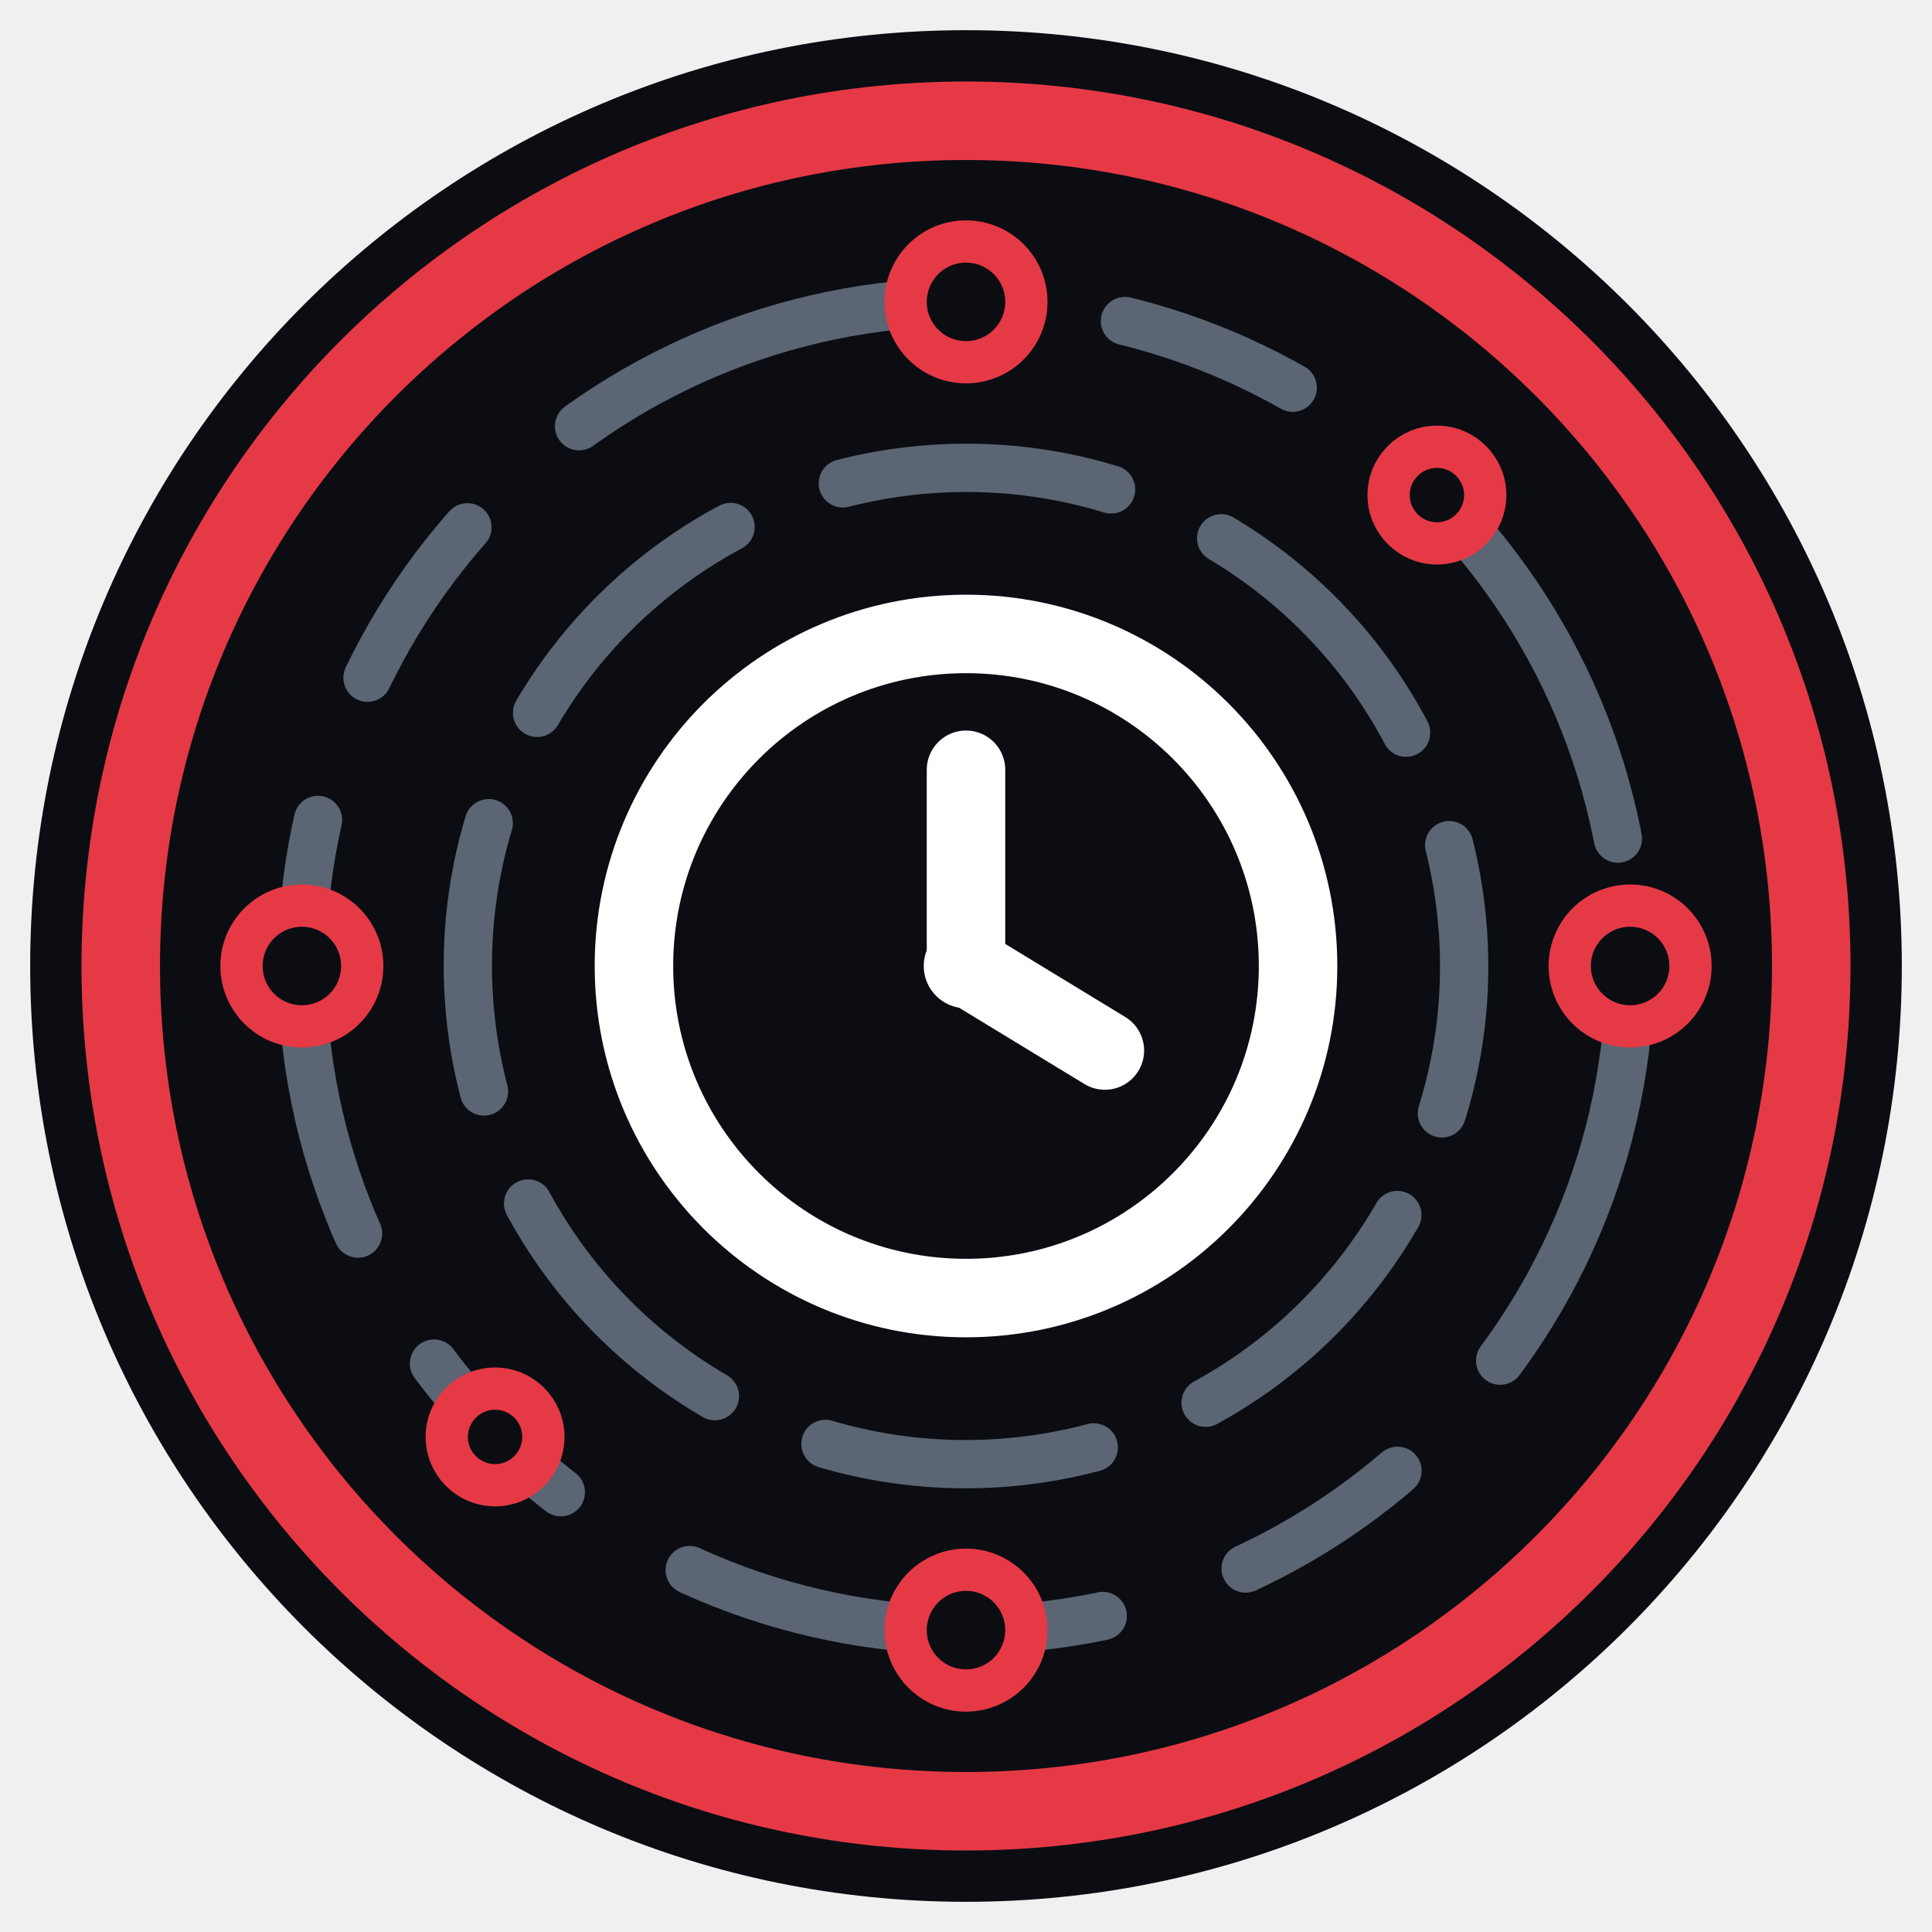
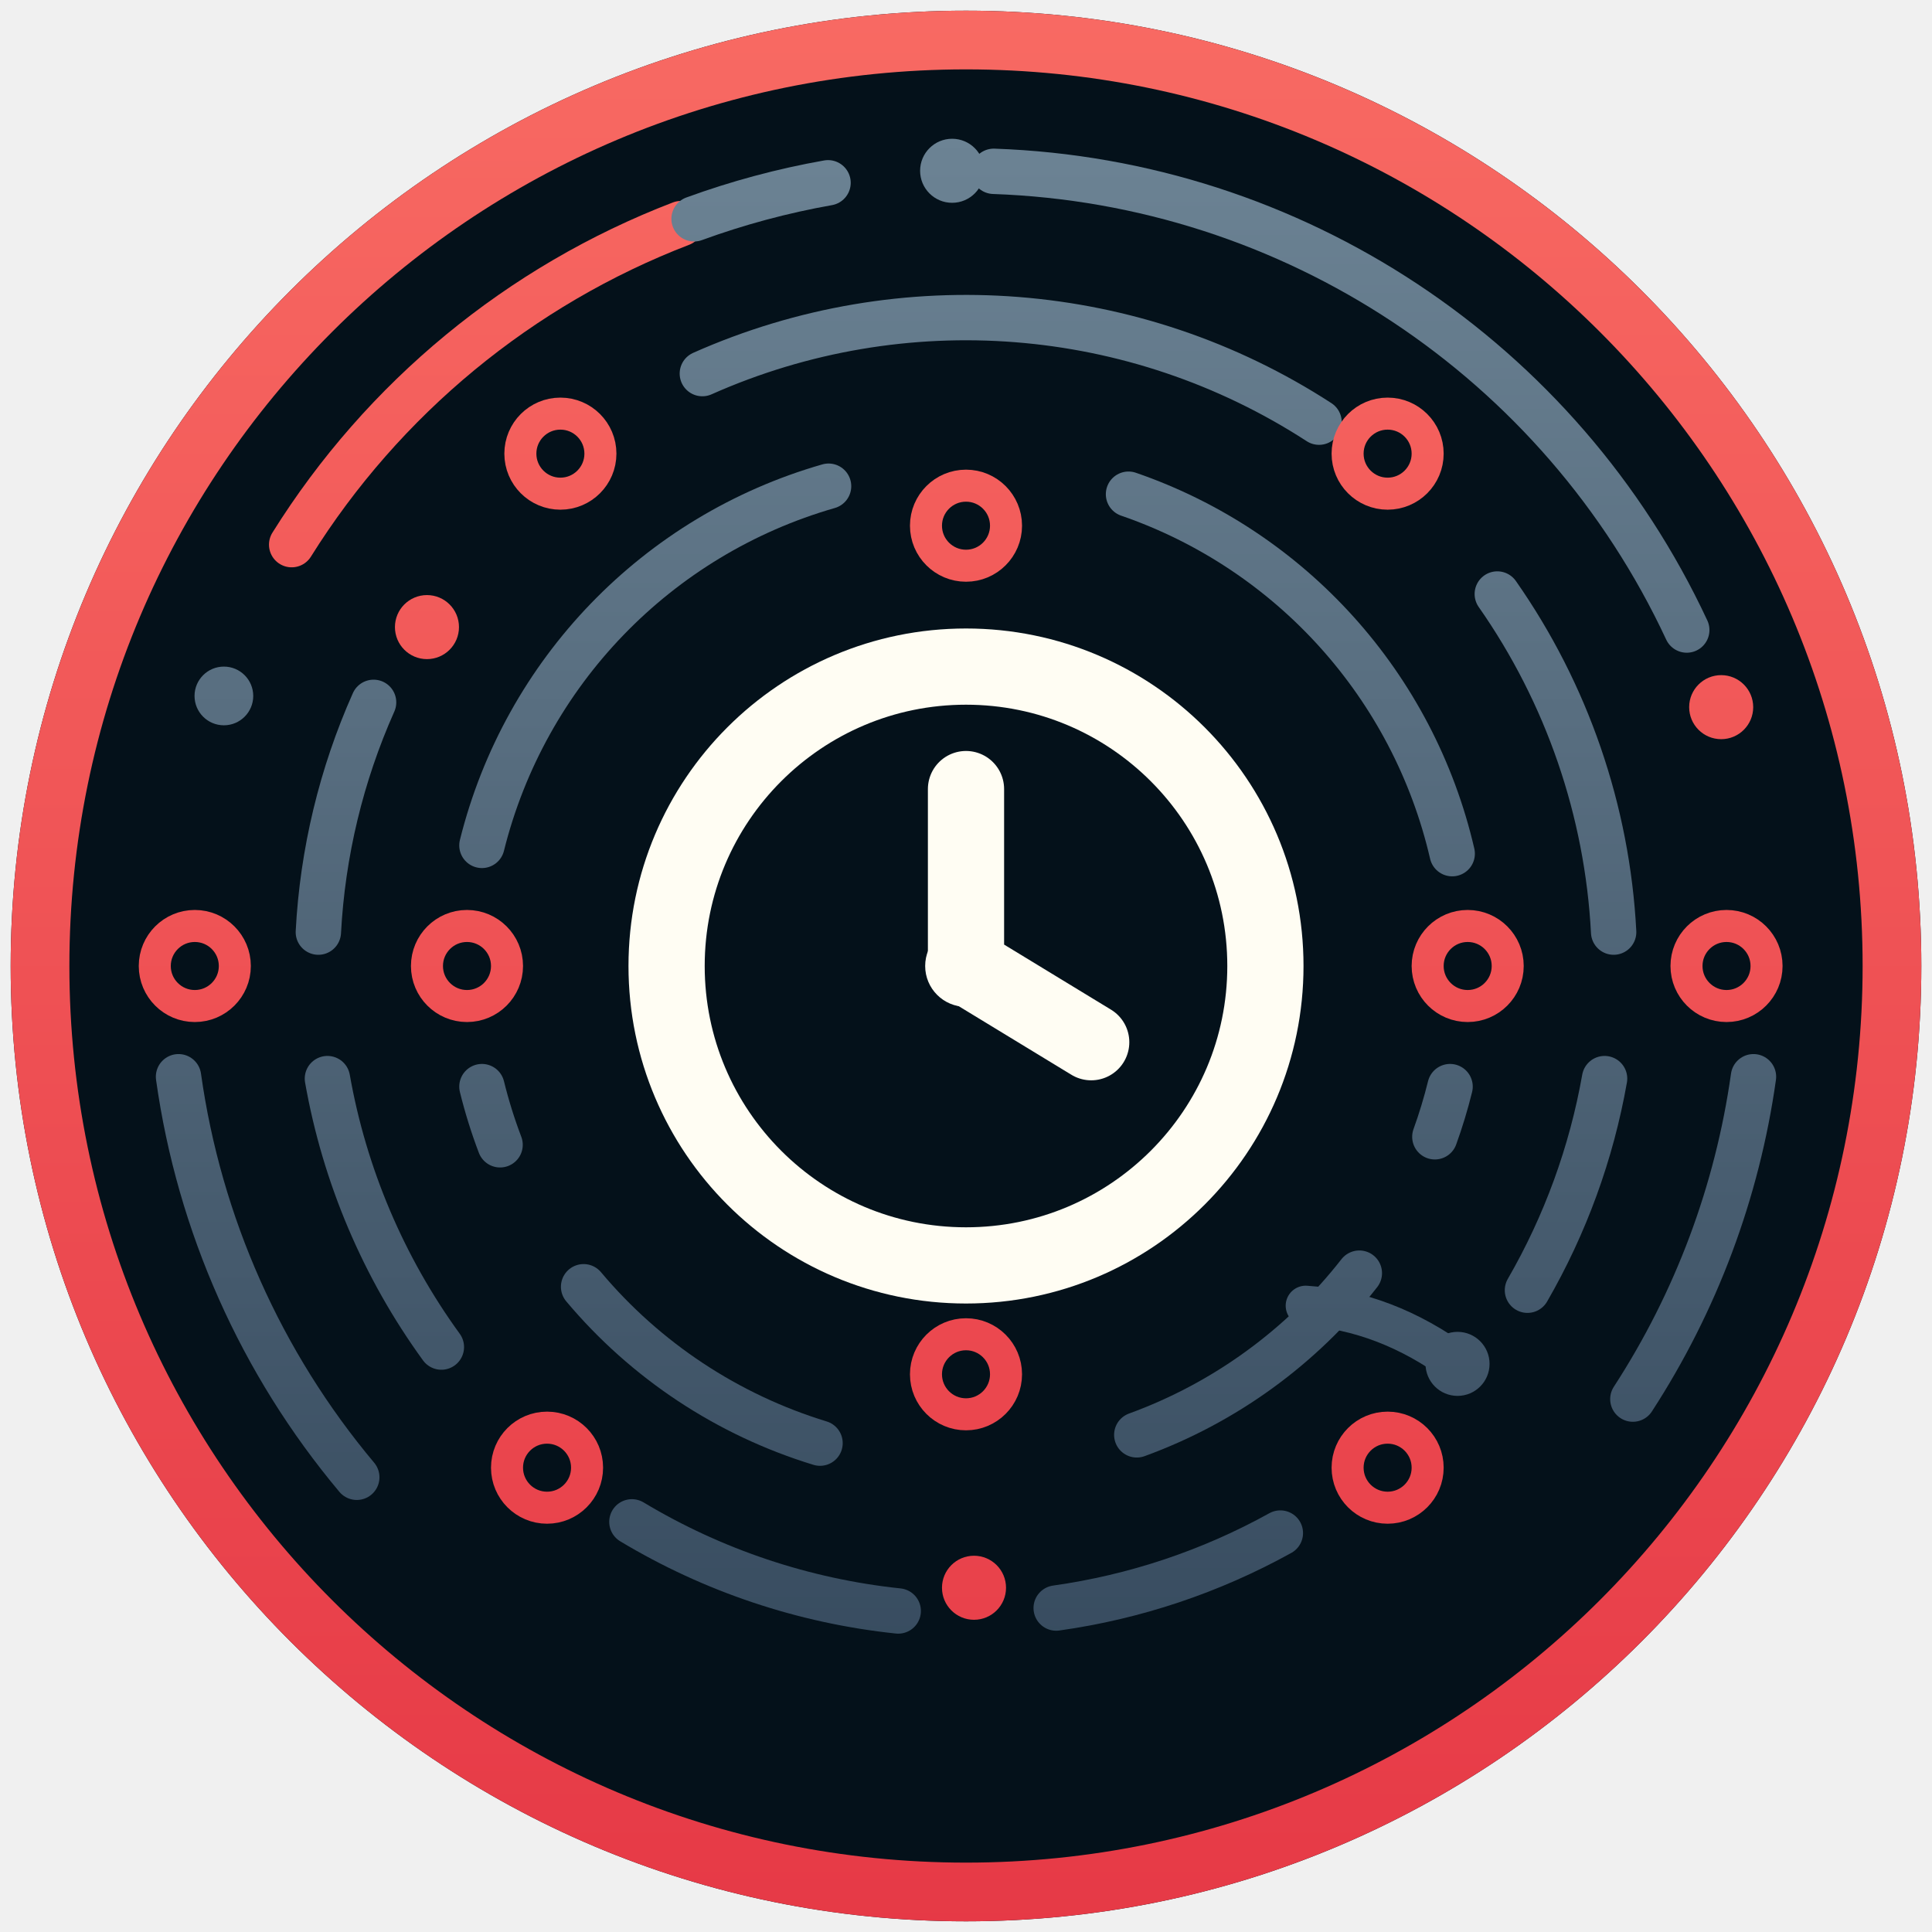
- <svg xmlns="http://www.w3.org/2000/svg" viewBox="0 0 64 64">
-   <circle cx="32" cy="32" r="31" fill="#0b0d12" />
-   <circle cx="32" cy="32" r="28" fill="none" stroke="#e63946" stroke-width="2.6" />
-   <circle cx="32" cy="32" r="22" fill="none" stroke="#5b6573" stroke-width="1.6" stroke-dasharray="14 5 6 5" stroke-linecap="round" />
-   <circle cx="32" cy="32" r="16.5" fill="none" stroke="#5b6573" stroke-width="1.6" stroke-dasharray="9 4" stroke-linecap="round" transform="rotate(30 32 32)" />
-   <g fill="#0b0d12" stroke="#e63946" stroke-width="1.4">
-     <circle cx="32" cy="10" r="2" />
-     <circle cx="54" cy="32" r="2" />
-     <circle cx="32" cy="54" r="2" />
-     <circle cx="10" cy="32" r="2" />
-     <circle cx="47.6" cy="16.4" r="1.6" />
-     <circle cx="16.4" cy="47.6" r="1.6" />
+ <svg xmlns="http://www.w3.org/2000/svg" viewBox="150 150 724 724">
+   <defs>
+     <linearGradient id="verm" gradientUnits="userSpaceOnUse" x1="0" y1="150" x2="0" y2="874">
+       <stop offset="0" stop-color="#f86a63" />
+       <stop offset="1" stop-color="#e63946" />
+     </linearGradient>
+     <linearGradient id="cinza" gradientUnits="userSpaceOnUse" x1="0" y1="200" x2="0" y2="830">
+       <stop offset="0" stop-color="#6c8394" />
+       <stop offset="1" stop-color="#32465a" />
+     </linearGradient>
+   </defs>
+   <circle cx="512" cy="512" r="358" fill="#04111a" />
+   <circle cx="512" cy="512" r="347" fill="none" stroke="url(#verm)" stroke-width="22" />
+   <g fill="none" stroke-linecap="round">
+     <path d="M259.3 354.1A298 298 0 0 1 405.2 233.8" stroke="url(#verm)" stroke-width="17" />
+     <path d="M410.1 232.0A298 298 0 0 1 460.3 218.5" stroke="url(#cinza)" stroke-width="17" />
+     <path d="M522.4 214.2A298 298 0 0 1 782.1 386.1" stroke="url(#cinza)" stroke-width="17" />
+     <path d="M807.1 553.5A298 298 0 0 1 761.9 674.3" stroke="url(#cinza)" stroke-width="17" />
+     <path d="M283.7 703.6A298 298 0 0 1 216.9 553.5" stroke="url(#cinza)" stroke-width="17" />
+     <path d="M269.3 499.3A243 243 0 0 1 290.0 413.2" stroke="url(#cinza)" stroke-width="17" />
+     <path d="M413.2 290.0A243 243 0 0 1 644.3 308.2" stroke="url(#cinza)" stroke-width="17" />
+     <path d="M711.1 372.6A243 243 0 0 1 754.7 499.3" stroke="url(#cinza)" stroke-width="17" />
+     <path d="M751.3 554.2A243 243 0 0 1 722.4 633.5" stroke="url(#cinza)" stroke-width="17" />
+     <path d="M629.8 724.5A243 243 0 0 1 545.8 752.6" stroke="url(#cinza)" stroke-width="17" />
+     <path d="M486.6 753.7A243 243 0 0 1 386.8 720.3" stroke="url(#cinza)" stroke-width="17" />
+     <path d="M315.4 654.8A243 243 0 0 1 272.7 554.2" stroke="url(#cinza)" stroke-width="17" />
+     <path d="M330.6 466.8A187 187 0 0 1 460.5 332.2" stroke="url(#cinza)" stroke-width="17" />
+     <path d="M572.9 335.2A187 187 0 0 1 694.2 469.9" stroke="url(#cinza)" stroke-width="17" />
+     <path d="M693.4 557.2A187 187 0 0 1 687.7 576.0" stroke="url(#cinza)" stroke-width="17" />
+     <path d="M659.4 627.1A187 187 0 0 1 576.0 687.7" stroke="url(#cinza)" stroke-width="17" />
+     <path d="M457.3 690.8A187 187 0 0 1 368.7 632.2" stroke="url(#cinza)" stroke-width="17" />
+     <path d="M337.4 579.0A187 187 0 0 1 330.6 557.2" stroke="url(#cinza)" stroke-width="17" />
  </g>
-   <circle cx="32" cy="32" r="11" fill="none" stroke="#fff" stroke-width="2.6" />
-   <path d="M32 25.5V32l4.6 2.8" fill="none" stroke="#fff" stroke-width="2.6" stroke-linecap="round" stroke-linejoin="round" />
-   <circle cx="32" cy="32" r="1.4" fill="#fff" />
+   <circle cx="506.8" cy="214.0" r="12" fill="url(#cinza)" />
+   <circle cx="233.9" cy="410.8" r="11" fill="url(#cinza)" />
+   <path d="M639.3 639.3Q669.3 641.3 696.2 661.1" fill="none" stroke="url(#cinza)" stroke-width="15" stroke-linecap="round" />
+   <circle cx="696.2" cy="661.1" r="12" fill="url(#cinza)" />
+   <g fill="#04111a" stroke="url(#verm)" stroke-width="12">
+     <circle cx="360" cy="320" r="15" />
+     <circle cx="670" cy="320" r="15" />
+     <circle cx="512" cy="347" r="15" />
+     <circle cx="223" cy="512" r="15" />
+     <circle cx="325" cy="512" r="15" />
+     <circle cx="700" cy="512" r="15" />
+     <circle cx="797" cy="512" r="15" />
+     <circle cx="512" cy="665" r="15" />
+     <circle cx="355" cy="700" r="15" />
+     <circle cx="670" cy="700" r="15" />
+   </g>
+   <g fill="url(#verm)">
+     <circle cx="310" cy="385" r="12" />
+     <circle cx="795" cy="415" r="12" />
+     <circle cx="515" cy="745" r="12" />
+   </g>
+   <g transform="translate(512 512) scale(10.2) translate(-32 -32)">
+     <circle cx="32" cy="32" r="11" fill="none" stroke="#fffdf3" stroke-width="2.8" />
+     <path d="M32 25.5V32l4.6 2.8" fill="none" stroke="#fffdf3" stroke-width="2.8" stroke-linecap="round" stroke-linejoin="round" />
+     <circle cx="32" cy="32" r="1.5" fill="#fffdf3" />
+   </g>
</svg>
